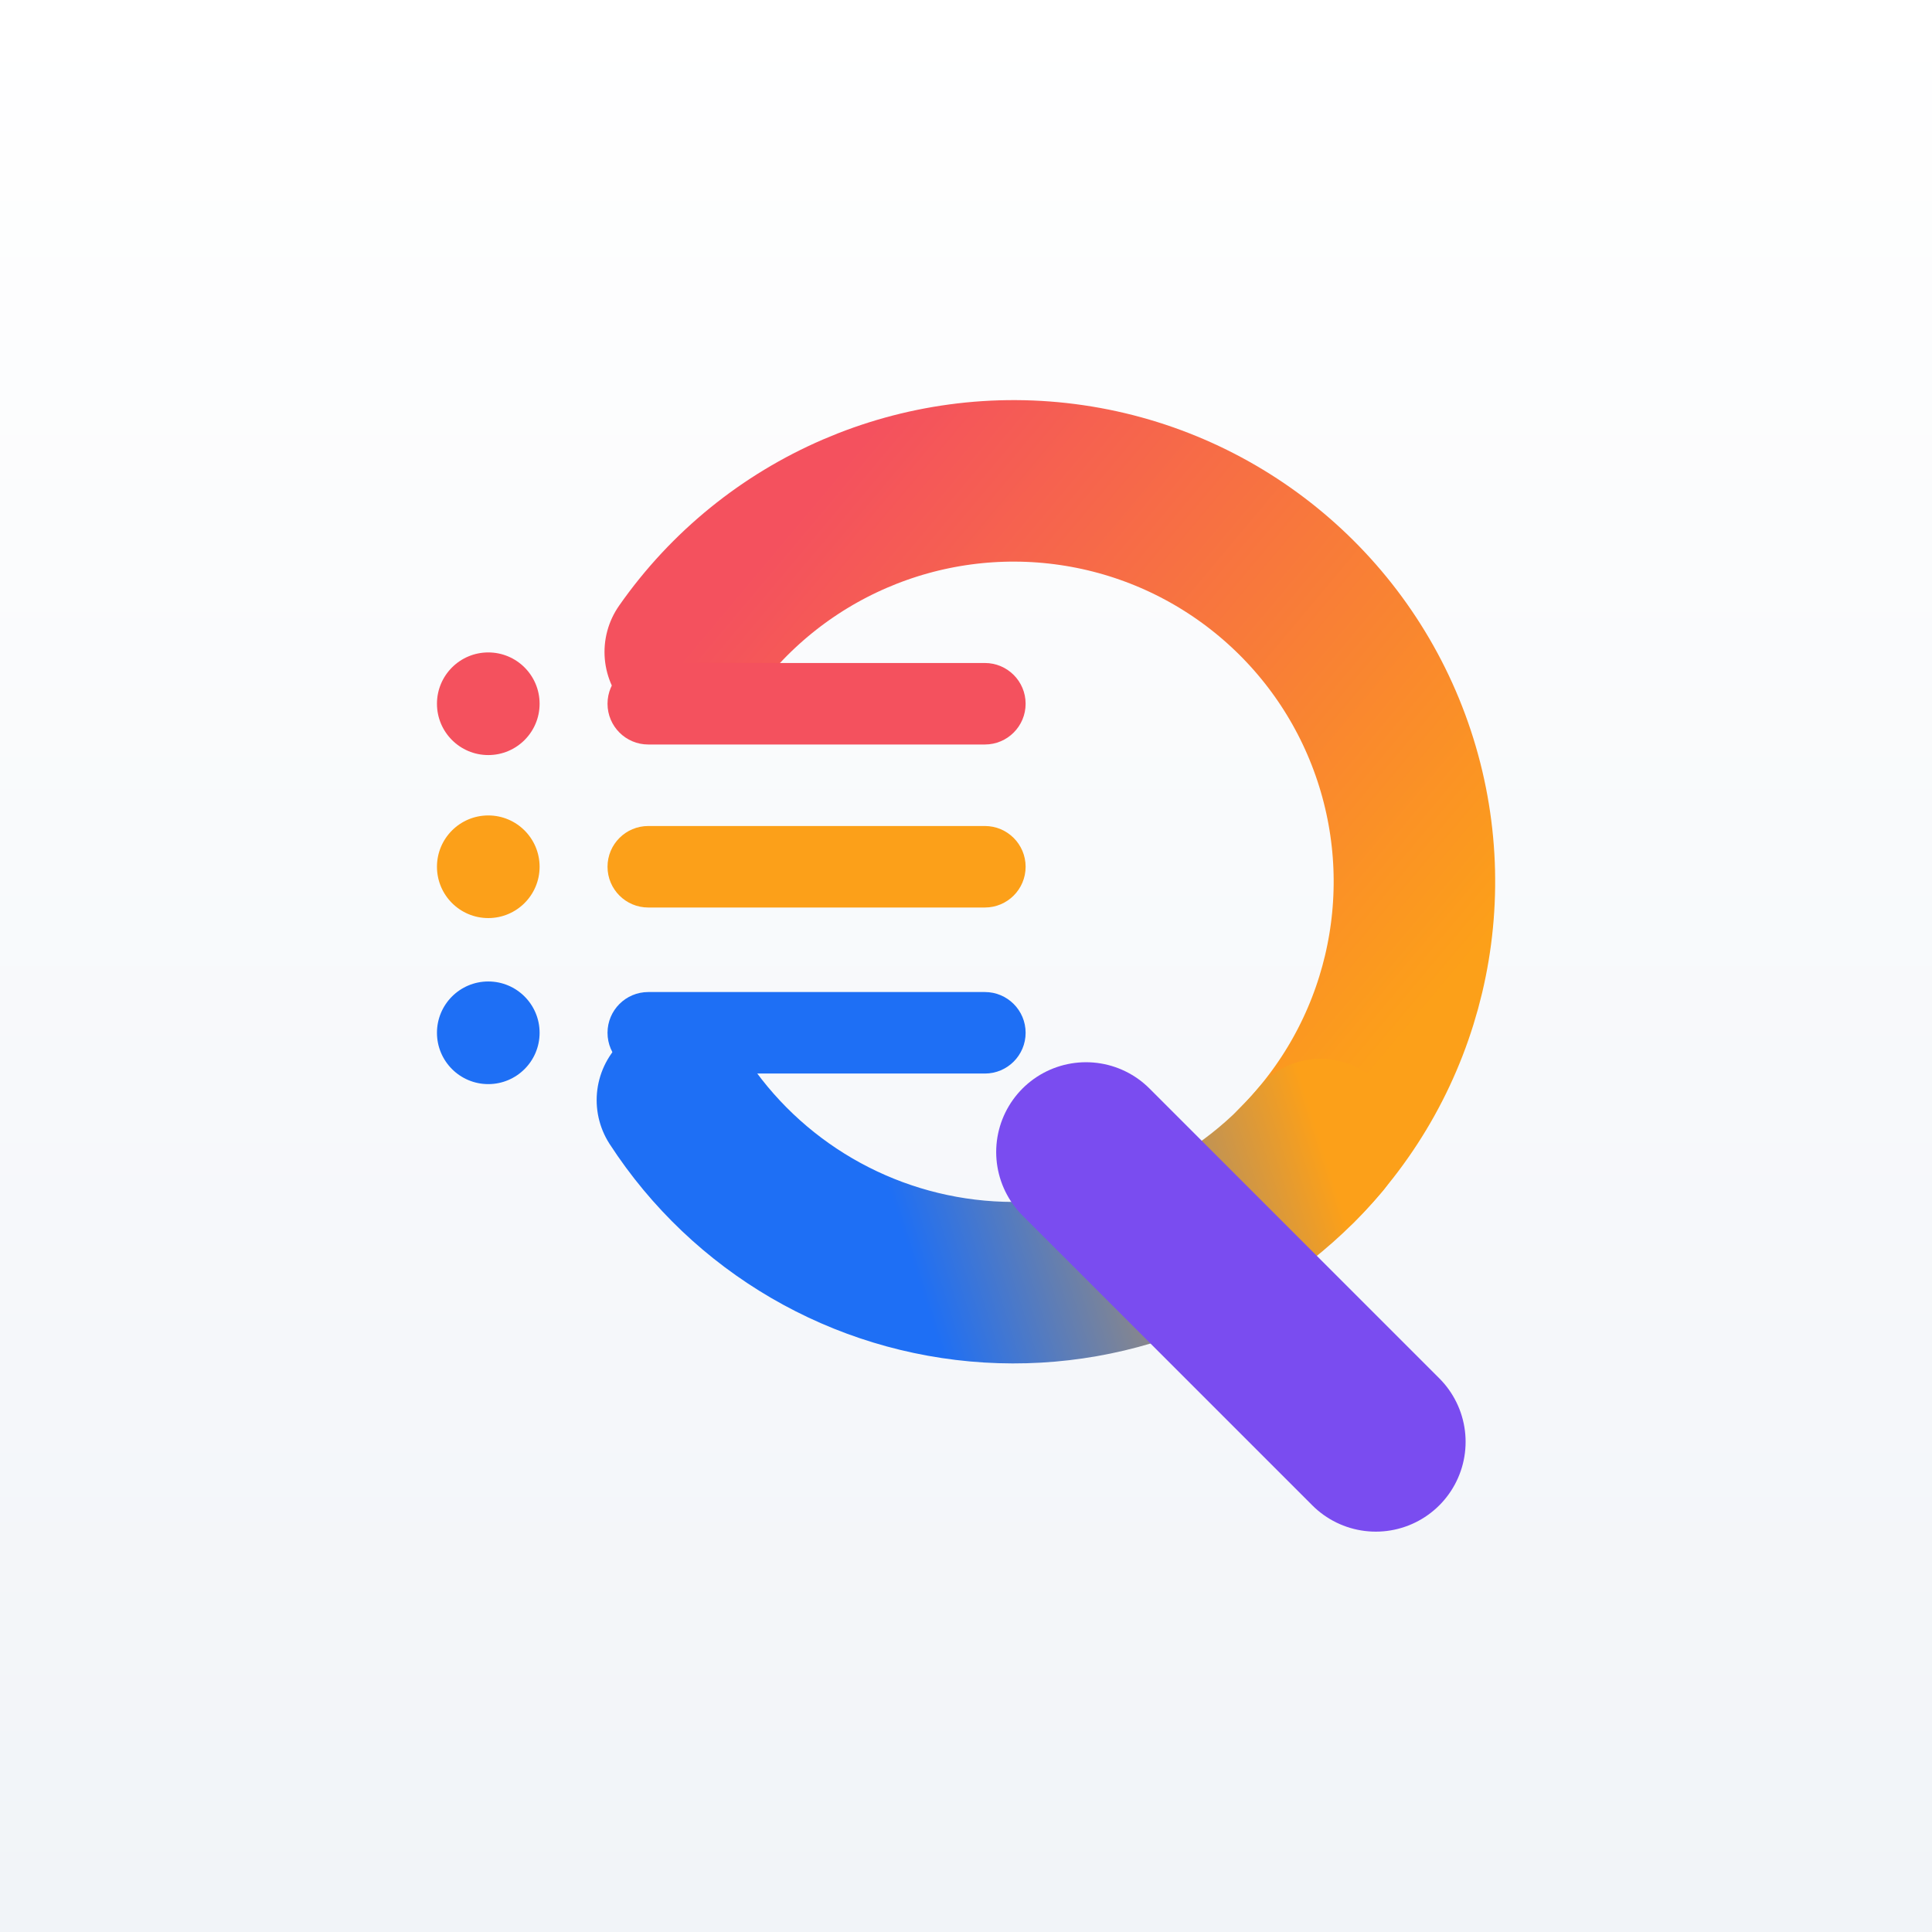
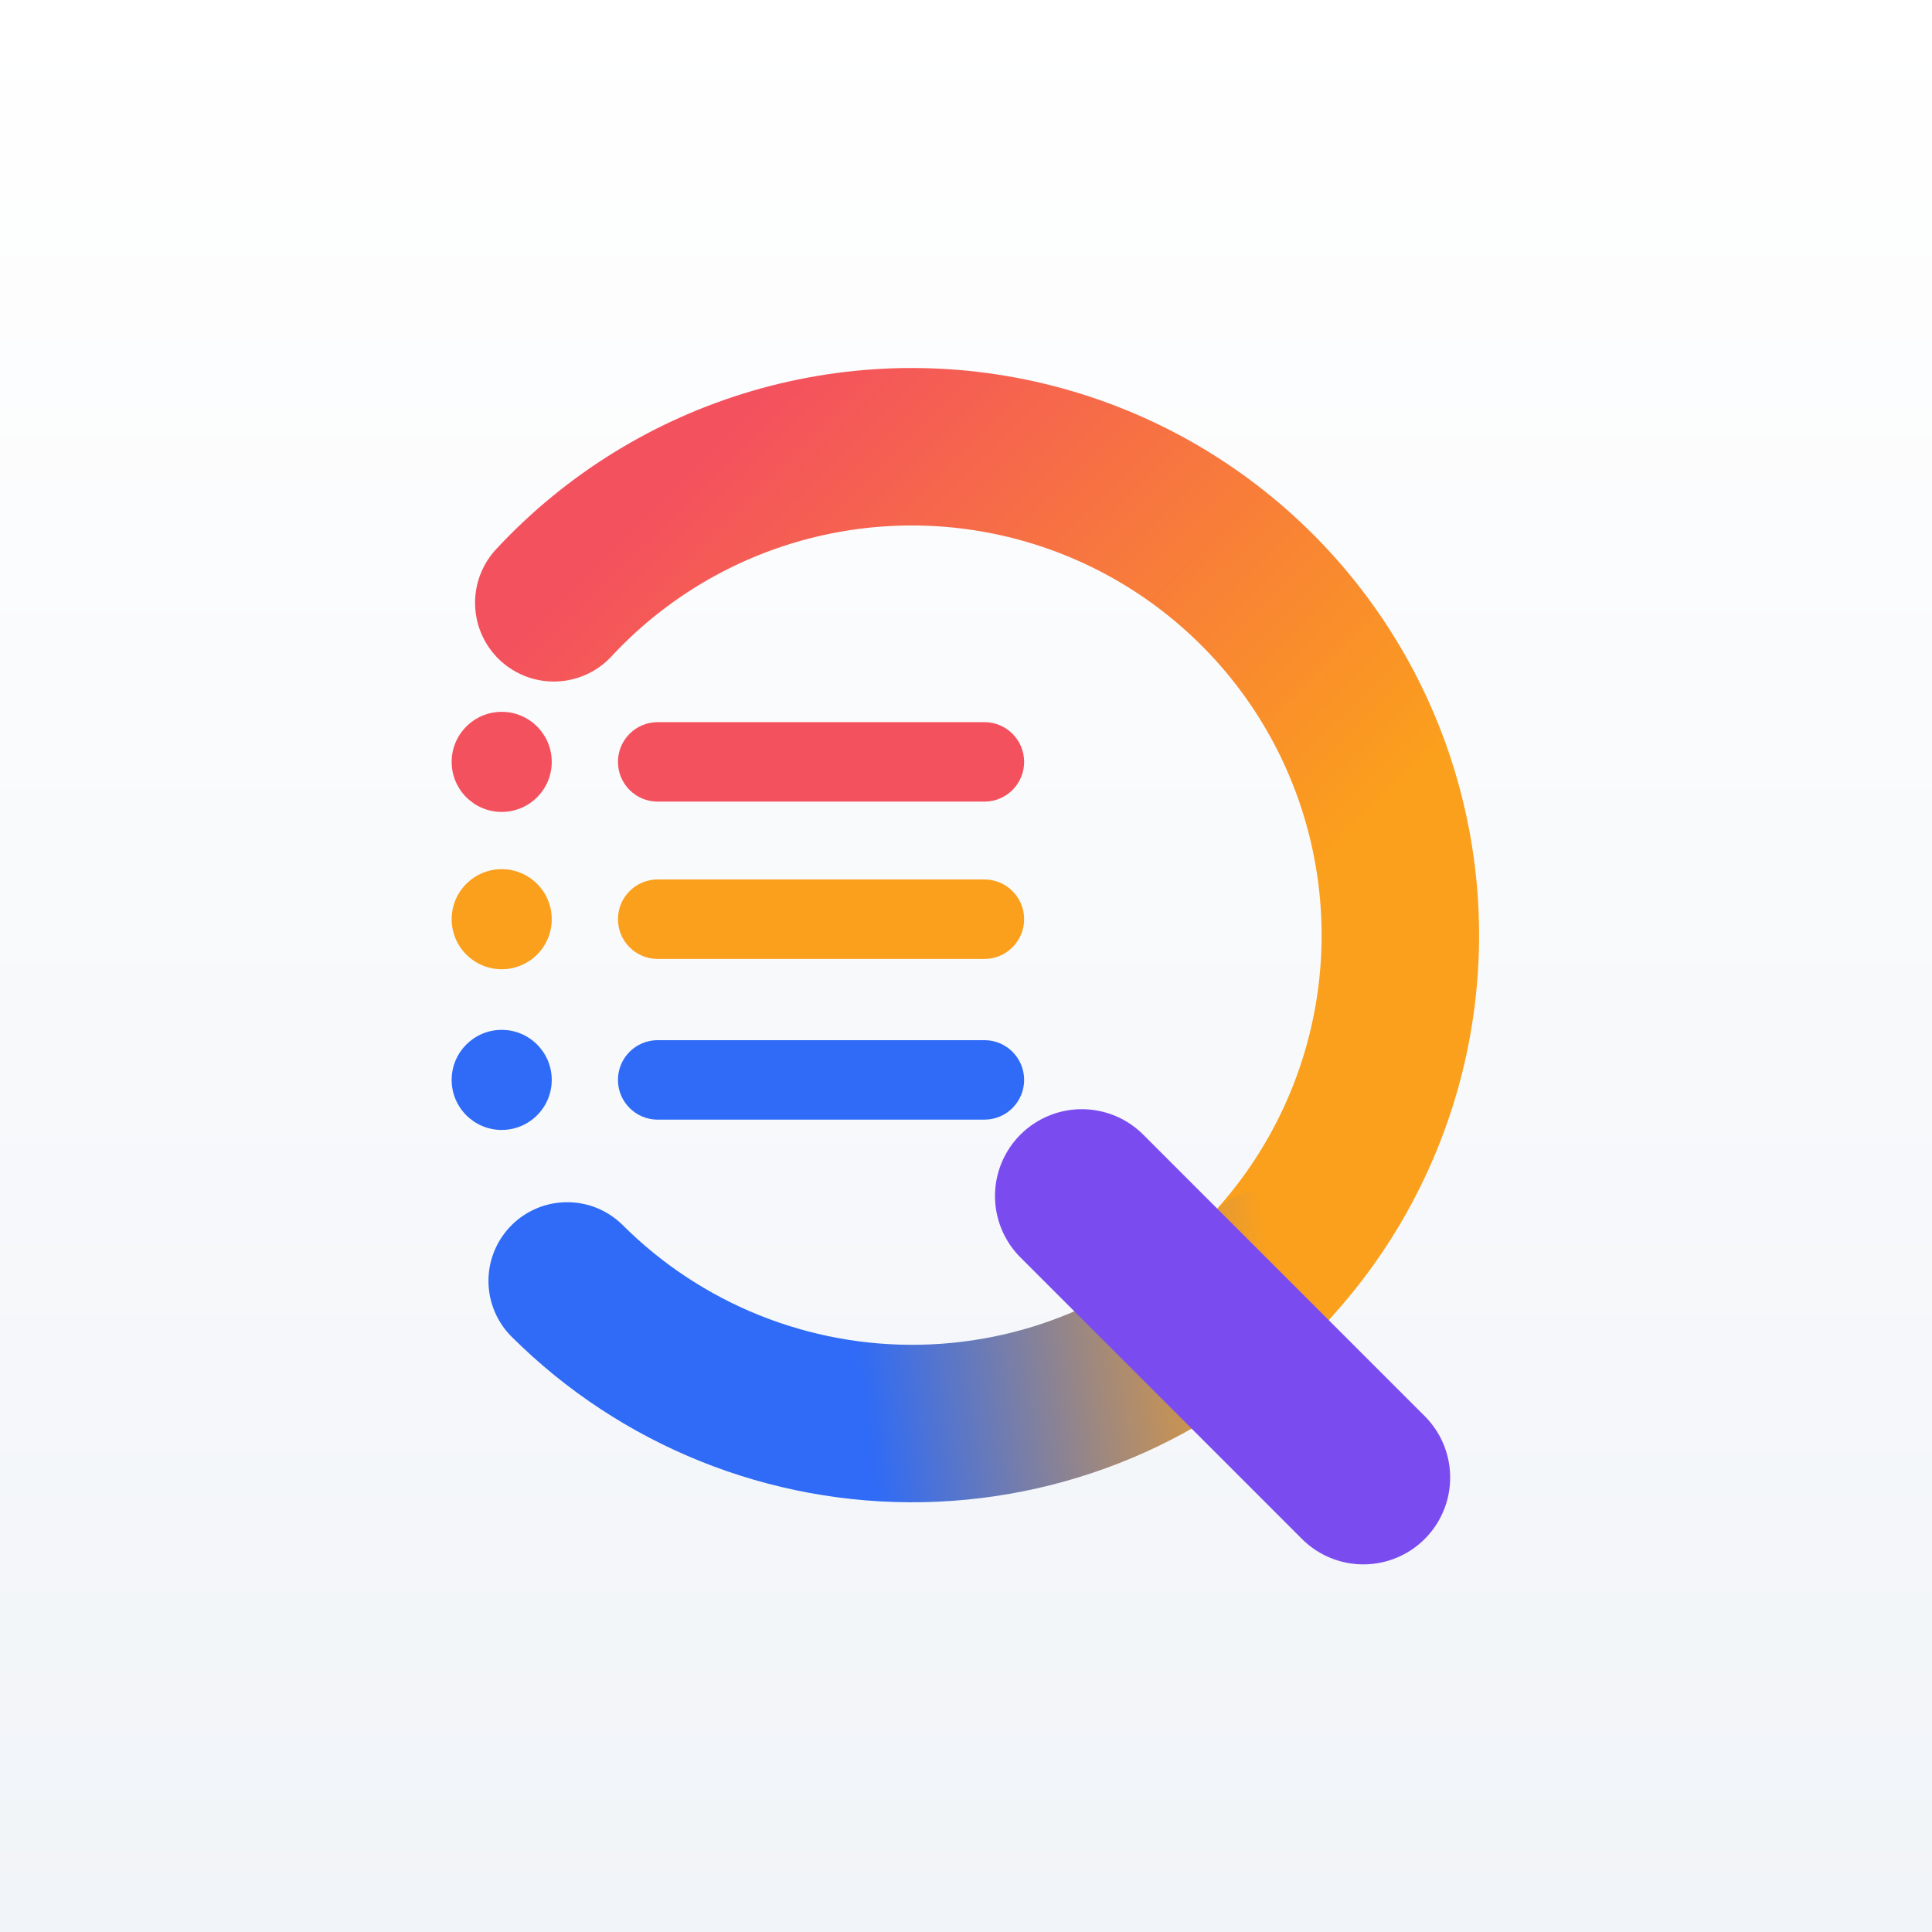
<svg xmlns="http://www.w3.org/2000/svg" viewBox="0 0 1024 1024" role="img" aria-label="QuickList">
  <defs>
-     <linearGradient id="qlRingMA" gradientUnits="userSpaceOnUse" x1="328.5" y1="381.7" x2="733.7" y2="721.7">
+     <linearGradient id="mA" gradientUnits="userSpaceOnUse" x1="226.4" y1="300.4" x2="693.1" y2="771.9">
      <stop offset="0" stop-color="#F4515E" />
-       <stop offset="1" stop-color="#FCA019" />
+       <stop offset=".75" stop-color="#FBA01C" />
+       <stop offset="1" stop-color="#FBA01C" />
    </linearGradient>
-     <linearGradient id="qlRingMB" gradientUnits="userSpaceOnUse" x1="749.4" y1="704.7" x2="480" y2="790">
-       <stop offset="0" stop-color="#FCA019" />
-       <stop offset="1" stop-color="#1E6FF5" />
+     <linearGradient id="mB" gradientUnits="userSpaceOnUse" x1="713.6" y1="751.6" x2="430" y2="790">
+       <stop offset="0" stop-color="#FBA01C" />
+       <stop offset="1" stop-color="#2F6BF6" />
    </linearGradient>
-     <linearGradient id="qlTileM" x1="0" y1="0" x2="0" y2="1">
+     <linearGradient id="mT" x1="0" y1="0" x2="0" y2="1">
      <stop offset="0" stop-color="#FFFFFF" />
      <stop offset="1" stop-color="#F1F4F8" />
    </linearGradient>
  </defs>
-   <rect width="1024" height="1024" fill="url(#qlTileM)" />
-   <g transform="translate(512 512) scale(.8) translate(-514.5 -589.75)">
-     <path d="M328.5 381.7A265.5 265.5 0 1 1 733.7 721.7" fill="none" stroke="url(#qlRingMA)" stroke-width="107" stroke-linecap="round" />
-     <path d="M749.4 704.7A265.5 265.5 0 0 1 323.3 678.6" fill="none" stroke="url(#qlRingMB)" stroke-width="107" stroke-linecap="round" />
-     <circle cx="198" cy="416" r="34" fill="#F4515E" />
-     <rect x="277" y="389" width="277" height="54" rx="27" fill="#F4515E" />
-     <circle cx="198" cy="524" r="34" fill="#FCA019" />
-     <rect x="277" y="497" width="277" height="54" rx="27" fill="#FCA019" />
-     <circle cx="198" cy="634" r="34" fill="#1E6FF5" />
-     <rect x="277" y="607" width="277" height="54" rx="27" fill="#1E6FF5" />
-     <path d="M594 713 786 905" fill="none" stroke="#7A4CF0" stroke-width="119" stroke-linecap="round" />
+   <rect width="1024" height="1024" fill="url(#mT)" />
+   <g transform="translate(512 512) scale(.78) translate(-506.5 -547.2)">
+     <path d="M226.4 300.4A332 332 0 1 1 693.1 771.9" fill="none" stroke="url(#mA)" stroke-width="107" stroke-linecap="round" />
+     <path d="M713.6 751.6A332 332 0 0 1 235.5 761.2" fill="none" stroke="url(#mB)" stroke-width="107" stroke-linecap="round" />
+     <circle cx="191" cy="408.5" r="34" fill="#F4515E" />
+     <rect x="270" y="381.5" width="276" height="54" rx="27" fill="#F4515E" />
+     <circle cx="191" cy="515.4" r="34" fill="#FBA01C" />
+     <rect x="270" y="488.4" width="276" height="54" rx="27" fill="#FBA01C" />
+     <circle cx="191" cy="624.6" r="34" fill="#2F6BF6" />
+     <rect x="270" y="597.6" width="276" height="54" rx="27" fill="#2F6BF6" />
+     <path d="M585.2 703.5 776.5 894.8" fill="none" stroke="#7A4CF0" stroke-width="118" stroke-linecap="round" />
  </g>
</svg>
